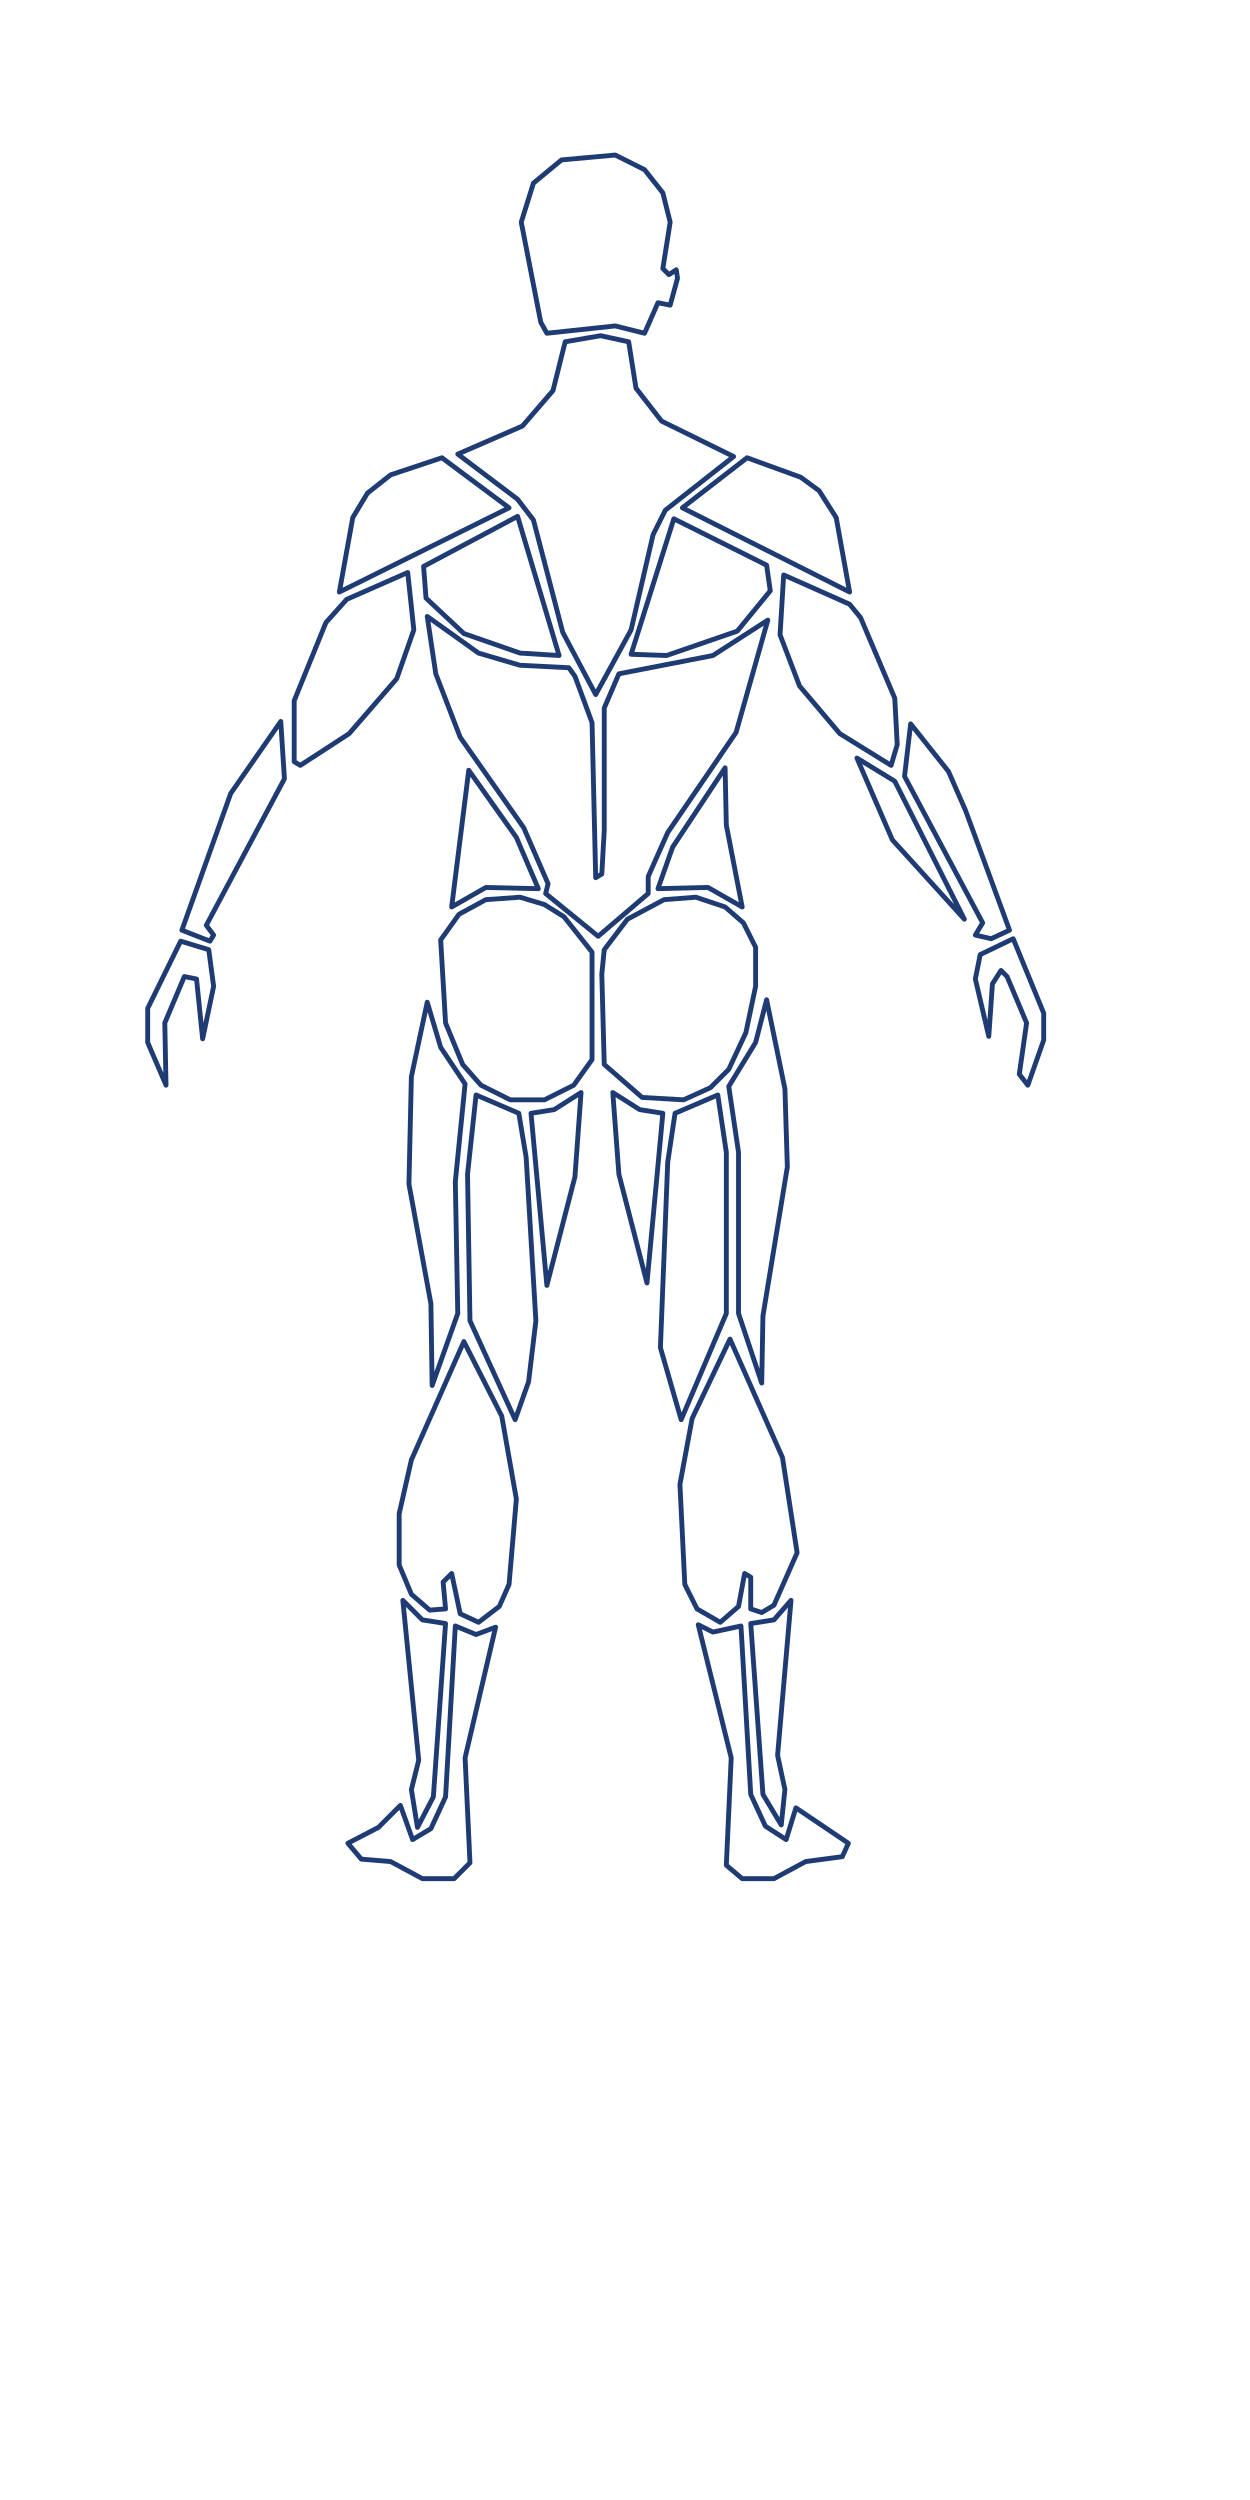
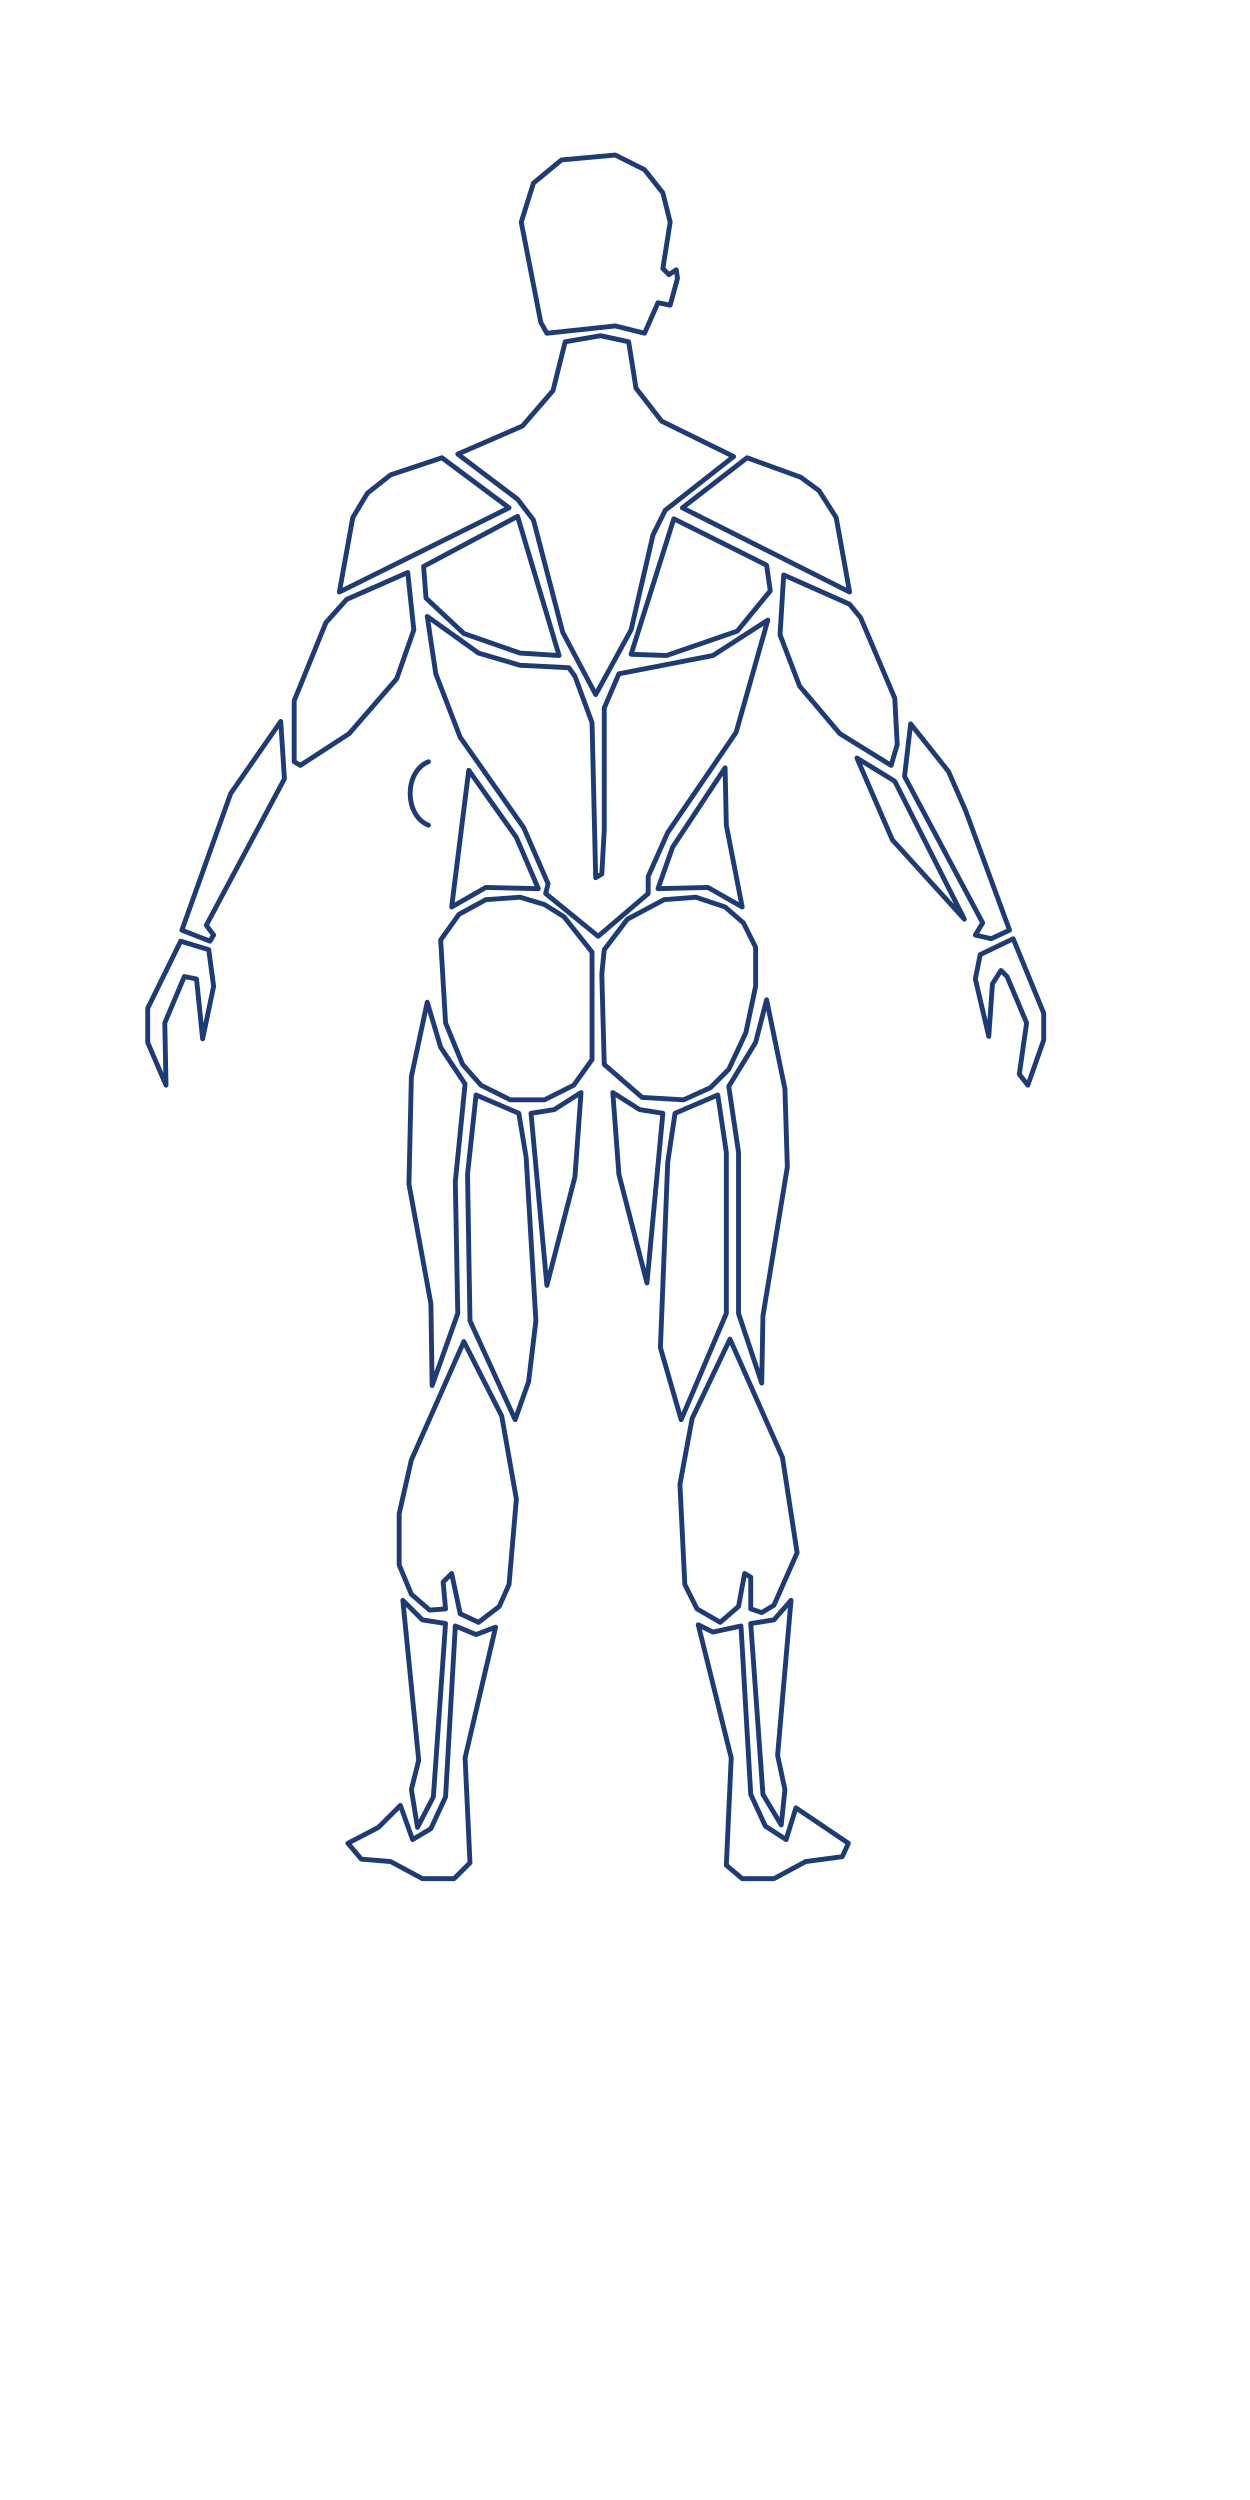
<svg xmlns="http://www.w3.org/2000/svg" width="512" height="1024" viewBox="0 0 512 1024">
  <rect width="100%" height="100%" fill="white" />
  <g fill="none" stroke="#1f3b73" stroke-width="2" stroke-linejoin="round" stroke-linecap="round">
-     <path id="head" d="M 245.00,383.50 L 223.50,366.00 L 224.50,362.00 L 214.50,339.00 L 188.50,302.00 L 178.50,276.00 L 175.00,252.50 L 196.00,267.50 L 213.00,272.50 L 233.00,273.50 L 235.50,277.00 L 242.50,296.00 L 244.00,359.50 L 246.50,358.00 L 247.50,340.00 L 247.50,290.00 L 253.50,276.00 L 292.00,268.50 L 314.50,254.00 L 301.50,300.00 L 273.50,341.00 L 265.50,359.00 L 265.50,366.00 L 245.00,383.50 Z" />
-     <path id="neck" d="M 244.00,284.50 L 230.50,259.00 L 218.50,213.00 L 212.00,204.50 L 187.50,186.00 L 214.00,174.50 L 226.50,160.00 L 231.50,140.00 L 246.00,137.50 L 257.50,140.00 L 260.50,159.00 L 271.00,172.50 L 300.50,187.00 L 272.50,209.00 L 267.50,219.00 L 258.50,258.00 L 244.00,284.50 Z" />
-     <path id="left-shoulder" d="M 223.00,450.50 L 209.00,450.50 L 197.00,444.50 L 189.50,436.00 L 182.50,419.00 L 180.50,385.00 L 188.00,374.50 L 199.00,368.50 L 213.00,367.50 L 223.00,370.50 L 231.00,375.50 L 242.50,390.00 L 242.50,434.00 L 235.00,444.50 L 223.00,450.50 Z" />
-     <path id="right-shoulder" d="M 280.00,450.50 L 263.00,449.50 L 247.50,436.00 L 246.50,399.00 L 247.50,389.00 L 257.00,376.50 L 272.00,368.50 L 285.00,367.50 L 297.00,371.50 L 304.50,378.00 L 309.50,388.00 L 309.50,404.00 L 305.50,423.00 L 298.50,438.00 L 291.00,445.50 L 280.00,450.50 Z" />
-     <path id="left-trapezius" d="M 295.00,664.50 L 285.50,659.00 L 280.50,649.00 L 278.50,608.00 L 283.50,581.00 L 299.00,548.50 L 320.50,597.00 L 326.50,636.00 L 317.00,657.50 L 312.00,660.50 L 307.50,659.00 L 307.50,646.00 L 305.00,644.50 L 302.50,658.00 L 295.00,664.50 Z" />
-     <path id="right-trapezius" d="M 196.00,664.50 L 188.50,661.00 L 185.00,644.50 L 181.50,648.00 L 182.50,659.00 L 176.00,659.50 L 168.50,653.00 L 163.50,641.00 L 163.50,620.00 L 168.50,598.00 L 190.00,549.50 L 205.50,580.00 L 211.50,614.00 L 208.50,649.00 L 204.50,658.00 L 196.00,664.50 Z" />
-     <path id="left-triceps" d="M 264.00,136.50 L 252.00,133.50 L 224.00,136.50 L 221.50,132.00 L 213.50,91.00 L 218.50,75.00 L 230.00,65.50 L 252.00,63.50 L 264.00,69.50 L 271.50,79.00 L 274.50,91.00 L 271.50,110.00 L 274.00,112.50 L 277.00,110.50 L 277.50,114.00 L 274.50,125.00 L 269.50,124.00 L 264.00,136.50 Z" />
-     <path id="right-triceps" d="M 211.00,581.50 L 192.50,541.00 L 191.50,481.00 L 195.00,448.50 L 212.50,456.00 L 215.50,474.00 L 219.50,541.00 L 216.50,566.00 L 211.00,581.50 Z" />
-     <path id="left-forearm" d="M 279.00,581.50 L 270.50,552.00 L 273.50,476.00 L 276.50,456.00 L 294.00,448.50 L 297.50,472.00 L 297.50,538.00 L 279.00,581.50 Z" />
-     <path id="right-forearm" transform="scale(-1,1)" d="M 279.00,581.50 L 270.50,552.00 L 273.50,476.00 L 276.50,456.00 L 294.00,448.50 L 297.50,472.00 L 297.50,538.00 L 279.00,581.50 Z" />
-     <path id="right-forearm" d="M 123.00,313.50 L 120.50,312.00 L 120.50,287.00 L 133.50,255.00 L 142.00,245.50 L 167.00,234.50 L 169.50,258.00 L 162.50,278.00 L 143.00,300.50 L 123.00,313.50 Z" />
-     <path id="left-hand" d="M 365.00,313.50 L 344.00,300.50 L 327.50,281.00 L 319.50,260.00 L 321.00,235.50 L 348.00,247.50 L 352.50,253.00 L 366.50,286.00 L 367.50,305.00 L 365.00,313.50 Z" />
-     <path id="right-hand" d="M 312.00,566.50 L 302.50,538.00 L 302.50,472.00 L 298.50,445.00 L 309.50,427.00 L 314.00,409.50 L 321.50,446.00 L 322.50,478.00 L 312.50,539.00 L 312.00,566.50 Z" />
-     <path id="left-latissimus" d="M 177.00,567.50 L 176.50,534.00 L 167.50,485.00 L 168.50,441.00 L 175.00,410.50 L 180.50,429.00 L 190.50,444.00 L 186.50,484.00 L 187.50,538.00 L 177.00,567.50 Z" />
-     <path id="right-latissimus" d="M 229.00,268.50 L 213.00,267.50 L 190.00,259.50 L 174.50,245.00 L 173.50,232.00 L 212.00,211.50 L 229.00,268.50 Z" />
-     <path id="upper-back" d="M 273.00,268.50 L 258.50,268.00 L 276.00,212.50 L 314.00,231.50 L 315.50,242.00 L 302.00,258.50 L 273.00,268.50 Z" />
-     <path id="lower-back" d="M 348.00,242.50 L 279.50,208.00 L 306.00,187.50 L 328.00,195.50 L 335.50,201.00 L 342.50,212.00 L 348.00,242.50 Z" />
-     <path id="left-glute" d="M 139.00,242.50 L 144.50,212.00 L 150.50,202.00 L 160.00,194.50 L 181.00,187.50 L 208.50,208.00 L 139.00,242.50 Z" />
-     <path id="right-glute" d="M 86.00,385.50 L 74.50,381.00 L 94.50,325.00 L 115.00,295.50 L 116.50,319.00 L 84.50,379.00 L 87.50,383.00 L 86.00,385.50 Z" />
-     <path id="left-hamstring" d="M 317.00,769.50 L 304.00,769.50 L 297.50,764.00 L 299.50,720.00 L 286.00,665.50 L 292.00,668.50 L 303.50,666.00 L 307.50,735.00 L 313.50,748.00 L 322.00,753.50 L 326.00,740.50 L 347.50,755.00 L 345.00,760.50 L 330.00,762.50 L 317.00,769.50 Z" />
-     <path id="right-hamstring" d="M 186.00,769.50 L 173.00,769.50 L 160.00,762.50 L 148.00,761.50 L 142.50,755.00 L 155.00,748.50 L 164.00,739.50 L 169.00,753.50 L 176.50,749.00 L 182.50,736.00 L 186.50,666.00 L 195.00,669.50 L 203.00,666.50 L 190.50,720.00 L 192.50,763.00 L 186.00,769.50 Z" />
-     <path id="left-knee" d="M 406.00,384.50 L 399.50,383.00 L 402.50,378.00 L 370.50,318.00 L 373.00,296.50 L 388.50,316.00 L 395.50,332.00 L 413.50,381.00 L 406.00,384.50 Z" />
-     <path id="right-knee" d="M 185.00,371.50 L 192.00,315.50 L 211.50,343.00 L 220.50,364.00 L 199.00,363.50 L 185.00,371.50 Z" />
-     <path id="left-calf" d="M 304.00,371.50 L 290.00,363.50 L 269.50,364.00 L 275.50,347.00 L 297.00,314.50 L 297.50,338.00 L 304.00,371.50 Z" />
-     <path id="right-calf" d="M 171.00,748.50 L 168.50,733.00 L 171.50,721.00 L 165.00,655.50 L 173.00,663.50 L 182.50,665.00 L 177.50,736.00 L 171.00,748.50 Z" />
-     <path id="left-ankle" d="M 265.00,525.50 L 253.50,481.00 L 251.00,447.50 L 262.00,454.50 L 271.50,456.00 L 265.00,525.50 Z" />
-     <path id="right-ankle" d="M 224.00,526.50 L 217.50,456.00 L 227.00,454.50 L 238.00,447.50 L 235.50,482.00 L 224.00,526.50 Z" />
-     <path id="zone_027" d="M 320.00,747.50 L 312.50,735.00 L 307.50,665.00 L 317.00,663.50 L 324.00,655.50 L 318.50,719.00 L 321.50,733.00 L 320.00,747.50 Z" />
-     <path id="zone_028" d="M 421.00,444.50 L 417.50,440.00 L 420.50,419.00 L 412.50,400.00 L 410.00,397.50 L 406.50,403.00 L 405.00,424.50 L 399.50,401.00 L 401.50,391.00 L 415.00,384.50 L 427.50,415.00 L 427.50,426.00 L 421.00,444.50 Z" />
-     <path id="zone_029" d="M 68.00,444.50 L 60.50,427.00 L 60.50,413.00 L 74.00,385.50 L 85.50,389.00 L 87.50,404.00 L 83.00,425.50 L 80.50,401.00 L 75.50,400.00 L 67.50,419.00 L 68.00,444.50 Z" />
-     <path id="zone_030" d="M 395.00,376.50 L 365.50,344.00 L 351.00,310.50 L 366.50,320.00 L 395.00,376.50 Z" />
+     <path id="back_head" d="M 245.00,383.50 L 223.50,366.00 L 224.50,362.00 L 214.50,339.00 L 188.50,302.00 L 178.50,276.00 L 175.00,252.50 L 196.00,267.50 L 213.00,272.50 L 233.00,273.50 L 235.50,277.00 L 242.50,296.00 L 244.00,359.50 L 246.50,358.00 L 247.50,340.00 L 247.50,290.00 L 253.50,276.00 L 292.00,268.50 L 314.50,254.00 L 301.50,300.00 L 273.50,341.00 L 265.50,359.00 L 265.50,366.00 L 245.00,383.50 Z" />
+     <path id="back_left-ear" d="M 175.50,312.00 C 165.50,316.00 165.50,334.00 175.50,338.00" />
+     <path id="back_neck" d="M 244.00,284.50 L 230.50,259.00 L 218.50,213.00 L 212.00,204.50 L 187.50,186.00 L 214.00,174.50 L 226.50,160.00 L 231.50,140.00 L 246.00,137.50 L 257.50,140.00 L 260.50,159.00 L 271.00,172.50 L 300.50,187.00 L 272.50,209.00 L 267.50,219.00 L 258.50,258.00 L 244.00,284.50 Z" />
+     <path id="back_left-shoulder" d="M 223.00,450.50 L 209.00,450.50 L 197.00,444.50 L 189.50,436.00 L 182.50,419.00 L 180.50,385.00 L 188.00,374.50 L 199.00,368.50 L 213.00,367.50 L 223.00,370.50 L 231.00,375.50 L 242.50,390.00 L 242.50,434.00 L 235.00,444.50 L 223.00,450.50 Z" />
+     <path id="back_right-shoulder" d="M 280.00,450.50 L 263.00,449.50 L 247.50,436.00 L 246.50,399.00 L 247.50,389.00 L 257.00,376.50 L 272.00,368.50 L 285.00,367.50 L 297.00,371.50 L 304.50,378.00 L 309.50,388.00 L 309.50,404.00 L 305.50,423.00 L 298.50,438.00 L 291.00,445.50 L 280.00,450.50 Z" />
+     <path id="back_left-trapezius" d="M 295.00,664.50 L 285.50,659.00 L 280.50,649.00 L 278.50,608.00 L 283.50,581.00 L 299.00,548.50 L 320.50,597.00 L 326.50,636.00 L 317.00,657.50 L 312.00,660.50 L 307.50,659.00 L 307.50,646.00 L 305.00,644.50 L 302.50,658.00 L 295.00,664.50 Z" />
+     <path id="back_right-trapezius" d="M 196.00,664.50 L 188.50,661.00 L 185.00,644.50 L 181.50,648.00 L 182.50,659.00 L 176.00,659.50 L 168.50,653.00 L 163.50,641.00 L 163.50,620.00 L 168.50,598.00 L 190.00,549.50 L 205.50,580.00 L 211.50,614.00 L 208.50,649.00 L 204.50,658.00 L 196.00,664.50 Z" />
+     <path id="back_left-triceps" d="M 264.00,136.50 L 252.00,133.50 L 224.00,136.50 L 221.50,132.00 L 213.50,91.00 L 218.50,75.00 L 230.00,65.50 L 252.00,63.50 L 264.00,69.50 L 271.50,79.00 L 274.50,91.00 L 271.50,110.00 L 274.00,112.50 L 277.00,110.50 L 277.50,114.00 L 274.50,125.00 L 269.50,124.00 L 264.00,136.50 Z" />
+     <path id="back_right-triceps" d="M 211.00,581.50 L 192.50,541.00 L 191.50,481.00 L 195.00,448.50 L 212.50,456.00 L 215.50,474.00 L 219.50,541.00 L 216.50,566.00 L 211.00,581.50 Z" />
+     <path id="back_left-forearm" d="M 279.00,581.50 L 270.50,552.00 L 273.50,476.00 L 276.50,456.00 L 294.00,448.50 L 297.50,472.00 L 297.50,538.00 L 279.00,581.50 Z" />
+     <path id="back_right-forearm" d="M 123.00,313.50 L 120.50,312.00 L 120.50,287.00 L 133.50,255.00 L 142.00,245.50 L 167.00,234.50 L 169.50,258.00 L 162.50,278.00 L 143.00,300.50 L 123.00,313.50 Z" />
+     <path id="back_left-hand" d="M 365.00,313.50 L 344.00,300.50 L 327.50,281.00 L 319.50,260.00 L 321.00,235.50 L 348.00,247.50 L 352.50,253.00 L 366.50,286.00 L 367.50,305.00 L 365.00,313.50 Z" />
+     <path id="back_right-hand" d="M 312.00,566.50 L 302.50,538.00 L 302.50,472.00 L 298.50,445.00 L 309.50,427.00 L 314.00,409.50 L 321.50,446.00 L 322.50,478.00 L 312.50,539.00 L 312.00,566.50 Z" />
+     <path id="back_left-latissimus" d="M 177.00,567.50 L 176.50,534.00 L 167.50,485.00 L 168.50,441.00 L 175.00,410.50 L 180.50,429.00 L 190.50,444.00 L 186.50,484.00 L 187.50,538.00 L 177.00,567.50 Z" />
+     <path id="back_right-latissimus" d="M 229.00,268.50 L 213.00,267.50 L 190.00,259.50 L 174.50,245.00 L 173.50,232.00 L 212.00,211.50 L 229.00,268.50 Z" />
+     <path id="back_upper-back" d="M 273.00,268.50 L 258.50,268.00 L 276.00,212.50 L 314.00,231.50 L 315.50,242.00 L 302.00,258.50 L 273.00,268.50 Z" />
+     <path id="back_lower-back" d="M 348.00,242.50 L 279.50,208.00 L 306.00,187.50 L 328.00,195.50 L 335.50,201.00 L 342.50,212.00 L 348.00,242.50 Z" />
+     <path id="back_left-glute" d="M 139.00,242.50 L 144.50,212.00 L 150.50,202.00 L 160.00,194.50 L 181.00,187.50 L 208.50,208.00 L 139.00,242.50 Z" />
+     <path id="back_right-glute" d="M 86.00,385.50 L 74.50,381.00 L 94.50,325.00 L 115.00,295.50 L 116.50,319.00 L 84.50,379.00 L 87.50,383.00 L 86.00,385.50 Z" />
+     <path id="back_left-hamstring" d="M 317.00,769.50 L 304.00,769.50 L 297.50,764.00 L 299.50,720.00 L 286.00,665.50 L 292.00,668.50 L 303.50,666.00 L 307.50,735.00 L 313.50,748.00 L 322.00,753.50 L 326.00,740.50 L 347.50,755.00 L 345.00,760.50 L 330.00,762.50 L 317.00,769.50 Z" />
+     <path id="back_right-hamstring" d="M 186.00,769.50 L 173.00,769.50 L 160.00,762.50 L 148.00,761.50 L 142.50,755.00 L 155.00,748.50 L 164.00,739.50 L 169.00,753.50 L 176.50,749.00 L 182.50,736.00 L 186.50,666.00 L 195.00,669.50 L 203.00,666.50 L 190.50,720.00 L 192.50,763.00 L 186.00,769.50 Z" />
+     <path id="back_left-knee" d="M 406.00,384.50 L 399.50,383.00 L 402.50,378.00 L 370.50,318.00 L 373.00,296.50 L 388.50,316.00 L 395.50,332.00 L 413.50,381.00 L 406.00,384.50 Z" />
+     <path id="back_right-knee" d="M 185.00,371.50 L 192.00,315.50 L 211.50,343.00 L 220.50,364.00 L 199.00,363.50 L 185.00,371.50 Z" />
+     <path id="back_left-calf" d="M 304.00,371.50 L 290.00,363.50 L 269.50,364.00 L 275.50,347.00 L 297.00,314.50 L 297.50,338.00 L 304.00,371.50 Z" />
+     <path id="back_right-calf" d="M 171.00,748.50 L 168.50,733.00 L 171.50,721.00 L 165.00,655.50 L 173.00,663.50 L 182.50,665.00 L 177.50,736.00 L 171.00,748.50 Z" />
+     <path id="back_left-ankle" d="M 265.00,525.50 L 253.50,481.00 L 251.00,447.50 L 262.00,454.50 L 271.50,456.00 L 265.00,525.50 Z" />
+     <path id="back_right-ankle" d="M 224.00,526.50 L 217.50,456.00 L 227.00,454.50 L 238.00,447.50 L 235.50,482.00 L 224.00,526.50 Z" />
+     <path id="back_right-foot" d="M 320.00,747.50 L 312.50,735.00 L 307.50,665.00 L 317.00,663.50 L 324.00,655.50 L 318.50,719.00 L 321.50,733.00 L 320.00,747.50 Z" />
+     <path id="back_right-upper-arm" d="M 421.00,444.50 L 417.50,440.00 L 420.50,419.00 L 412.50,400.00 L 410.00,397.50 L 406.50,403.00 L 405.00,424.50 L 399.50,401.00 L 401.50,391.00 L 415.00,384.50 L 427.50,415.00 L 427.50,426.00 L 421.00,444.50 Z" />
+     <path id="back_left-upper-arm" d="M 68.00,444.50 L 60.50,427.00 L 60.50,413.00 L 74.00,385.50 L 85.50,389.00 L 87.50,404.00 L 83.00,425.50 L 80.50,401.00 L 75.50,400.00 L 67.50,419.00 L 68.00,444.50 Z" />
+     <path id="back_right-scapula" d="M 395.00,376.50 L 365.50,344.00 L 351.00,310.50 L 366.50,320.00 L 395.00,376.50 Z" />
  </g>
</svg>
